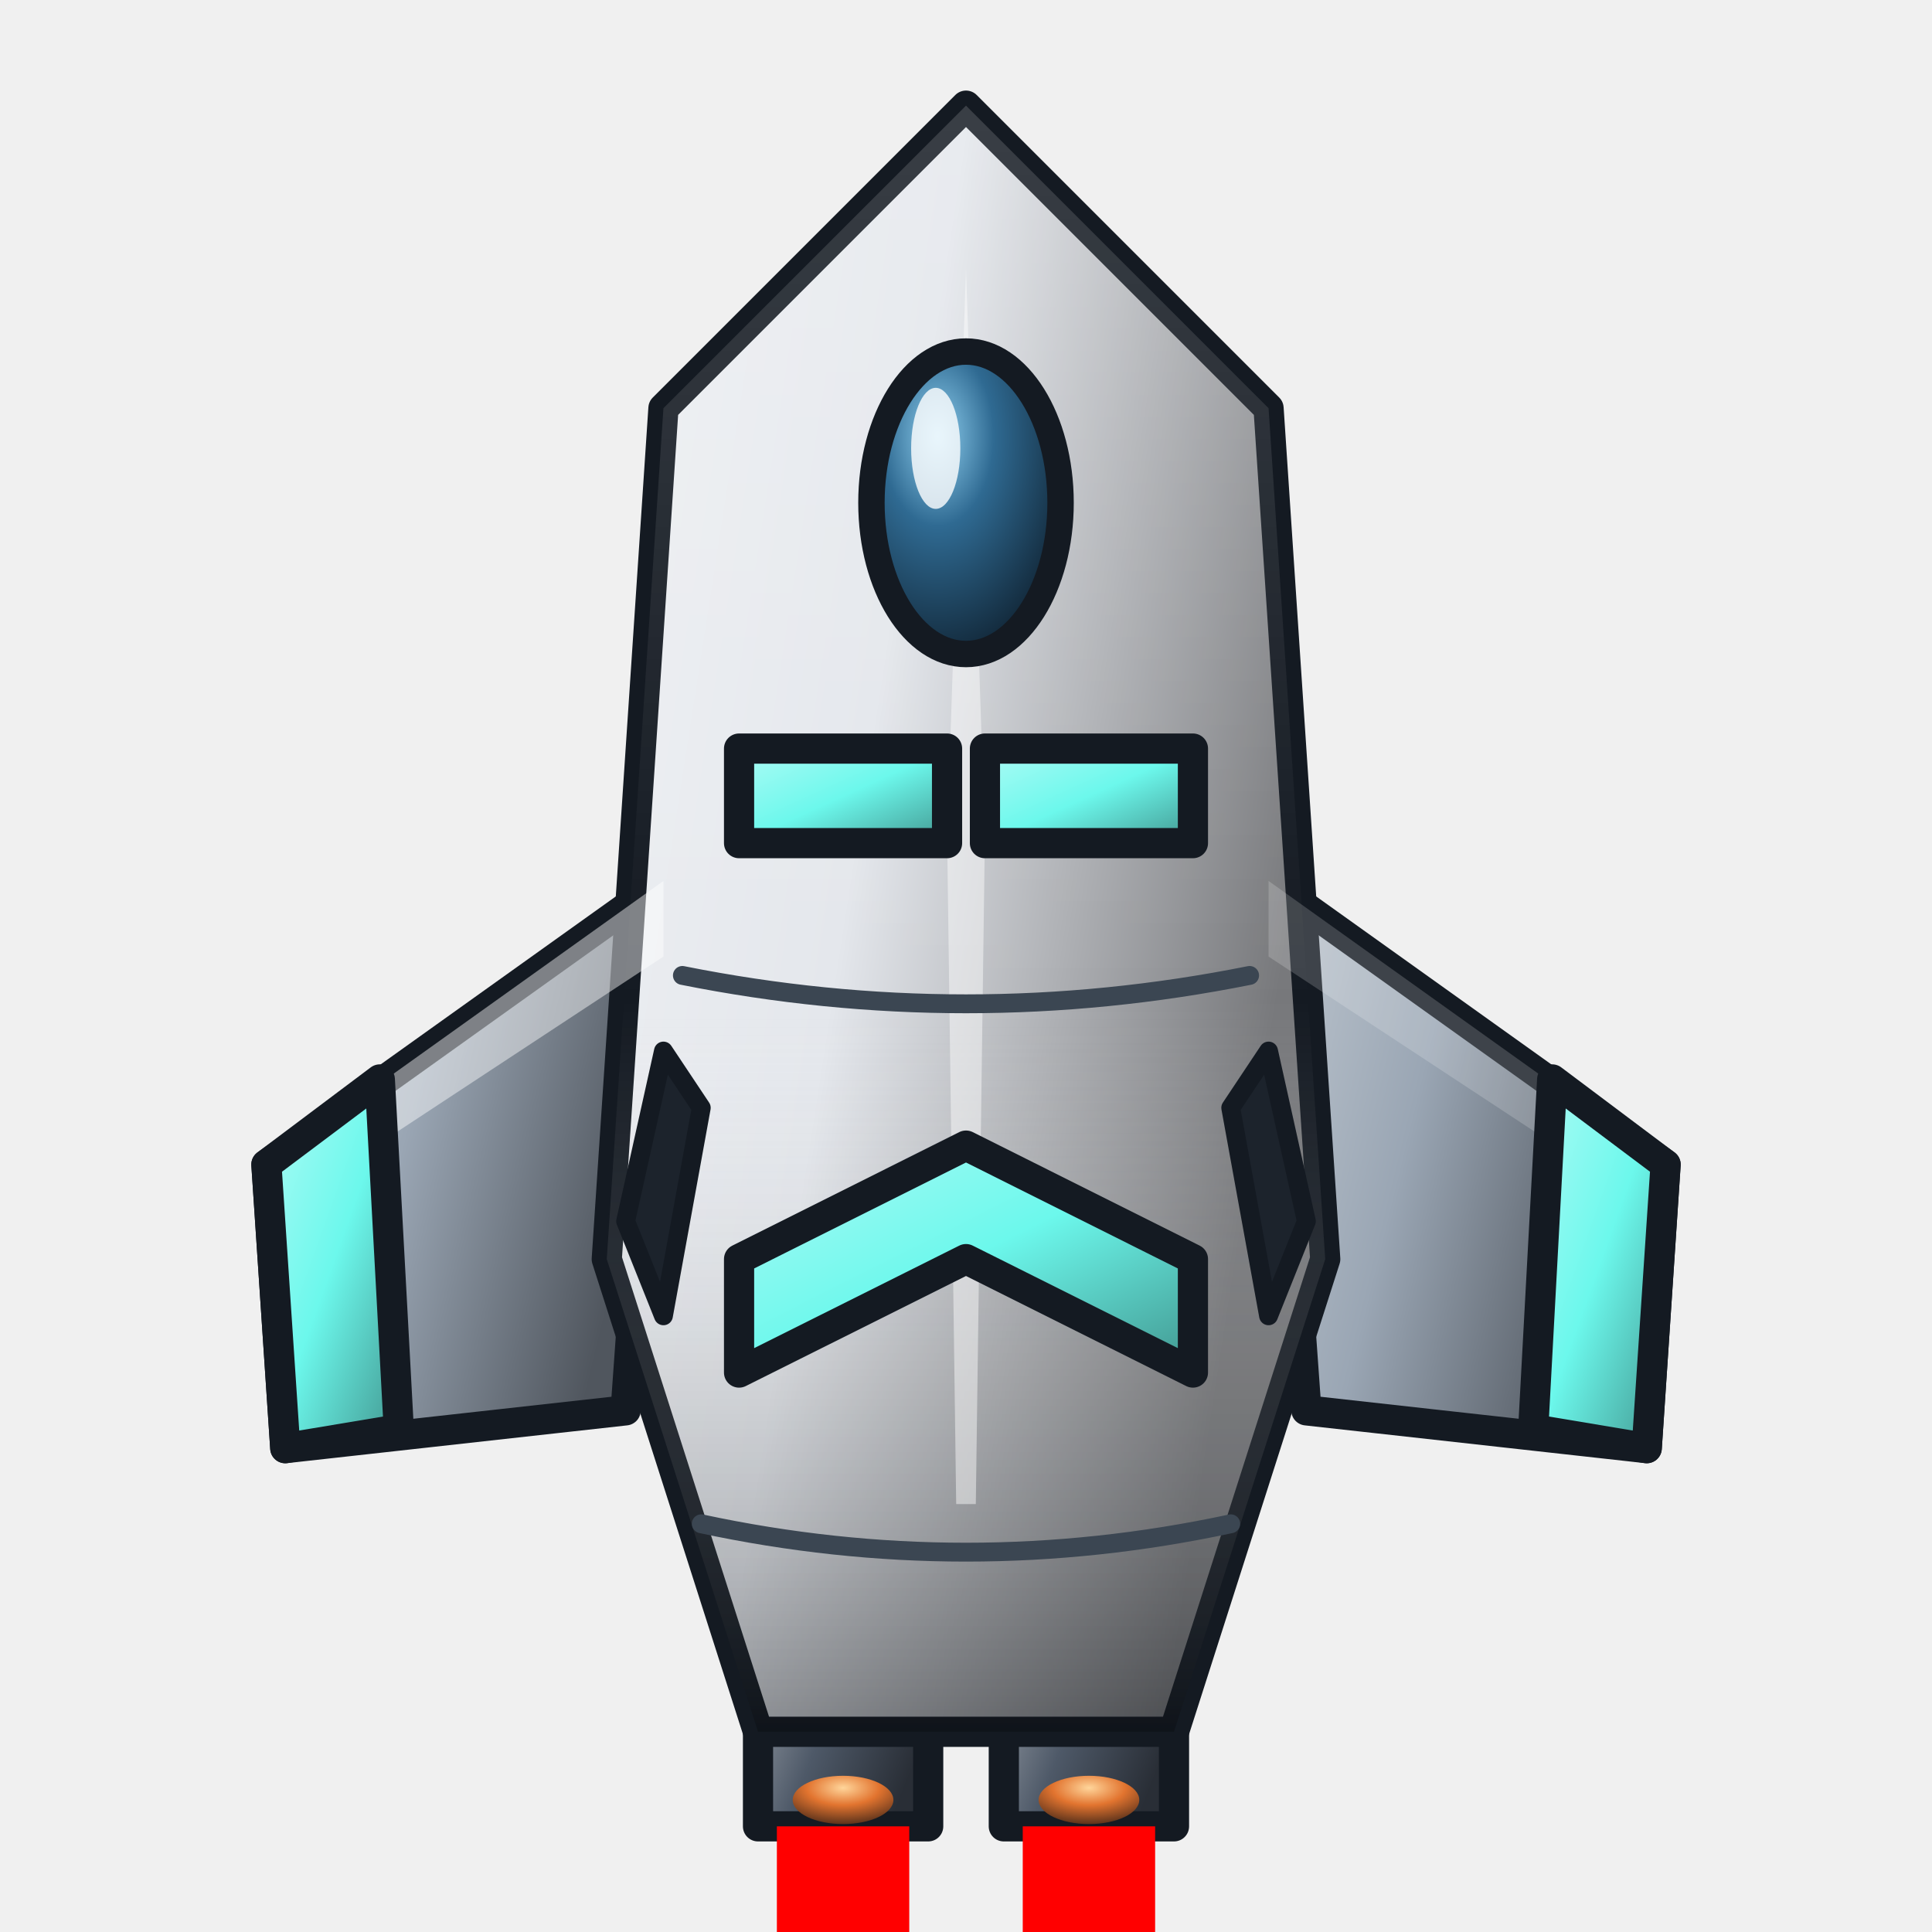
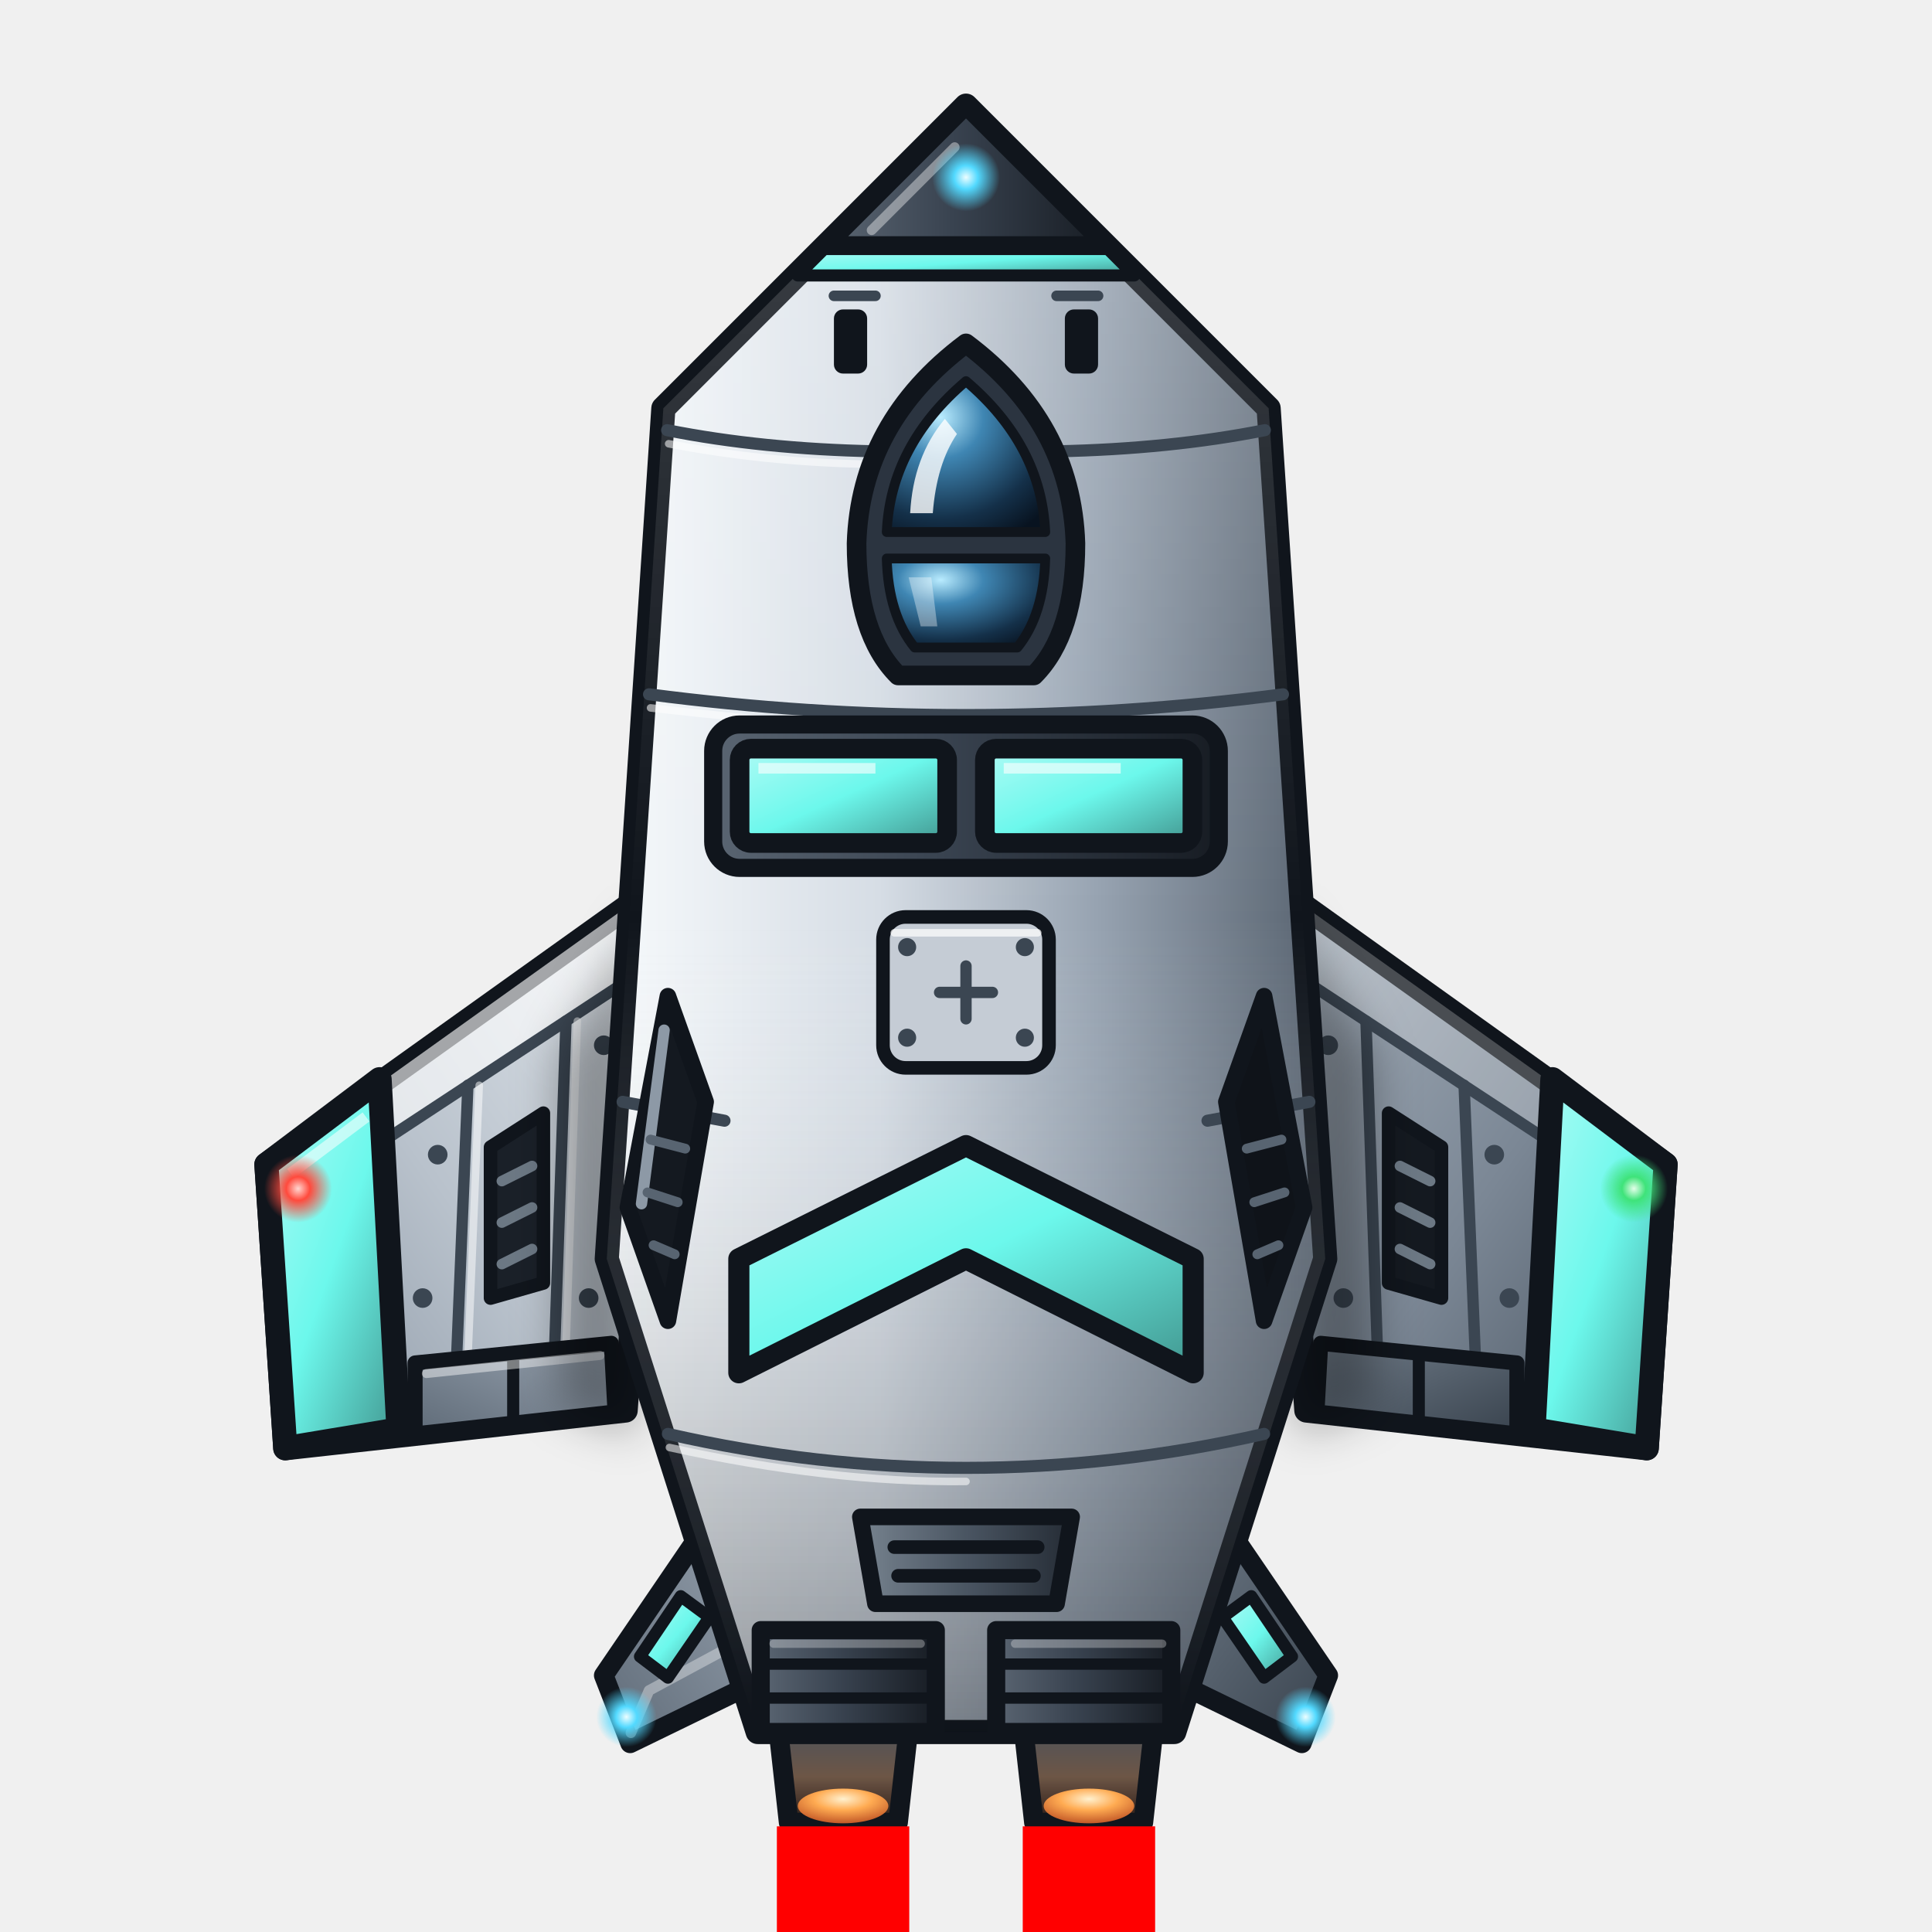
<svg xmlns="http://www.w3.org/2000/svg" viewBox="0 0 256 256">
  <defs>
-     <radialGradient id="glass" cx="0.35" cy="0.28" r="0.85">
-       <stop offset="0" stop-color="#8fd0f0" />
-       <stop offset="0.35" stop-color="#2f6a92" />
-       <stop offset="1" stop-color="#0b1824" />
+     <linearGradient id="fus" x1="0" y1="0" x2="1" y2="0">
+       <stop offset="0" stop-color="#f7fafc" />
+       <stop offset="0.38" stop-color="#d6dde5" />
+       <stop offset="0.68" stop-color="#97a3b1" />
+       <stop offset="1" stop-color="#56616e" />
+     </linearGradient>
+     <linearGradient id="shadeV" x1="0" y1="0" x2="0" y2="1">
+       <stop offset="0" stop-color="#ffffff" stop-opacity="0.2" />
+       <stop offset="0.5" stop-color="#ffffff" stop-opacity="0" />
+       <stop offset="1" stop-color="#0a0f16" stop-opacity="0.4" />
+     </linearGradient>
+     <linearGradient id="wingL" x1="1" y1="0" x2="0" y2="1">
+       <stop offset="0" stop-color="#e6ebf0" />
+       <stop offset="0.55" stop-color="#b9c2cc" />
+       <stop offset="1" stop-color="#8894a2" />
+     </linearGradient>
+     <linearGradient id="wingR" x1="0" y1="0" x2="1" y2="1">
+       <stop offset="0" stop-color="#aab4bf" />
+       <stop offset="0.55" stop-color="#7b8795" />
+       <stop offset="1" stop-color="#48535f" />
+     </linearGradient>
+     <linearGradient id="flapL" x1="1" y1="0" x2="0" y2="1">
+       <stop offset="0" stop-color="#9aa5b2" />
+       <stop offset="1" stop-color="#5f6b78" />
+     </linearGradient>
+     <linearGradient id="flapR" x1="0" y1="0" x2="1" y2="1">
+       <stop offset="0" stop-color="#717d8a" />
+       <stop offset="1" stop-color="#39434e" />
+     </linearGradient>
+     <linearGradient id="dark" x1="0" y1="0" x2="1" y2="0">
+       <stop offset="0" stop-color="#77838f" />
+       <stop offset="0.5" stop-color="#4a5562" />
+       <stop offset="1" stop-color="#252c35" />
+     </linearGradient>
+     <linearGradient id="gun" x1="0" y1="0" x2="1" y2="0">
+       <stop offset="0" stop-color="#5a6572" />
+       <stop offset="0.45" stop-color="#394350" />
+       <stop offset="1" stop-color="#171c23" />
+     </linearGradient>
+     <linearGradient id="bell" x1="0" y1="0" x2="0" y2="1">
+       <stop offset="0" stop-color="#4b525c" />
+       <stop offset="0.55" stop-color="#6d5646" />
+       <stop offset="1" stop-color="#2a1a14" />
+     </linearGradient>
+     <radialGradient id="glass" cx="0.34" cy="0.24" r="0.9">
+       <stop offset="0" stop-color="#b9ecff" />
+       <stop offset="0.3" stop-color="#3f86b3" />
+       <stop offset="0.75" stop-color="#143049" />
+       <stop offset="1" stop-color="#081320" />
    </radialGradient>
-     <linearGradient id="shade" x1="0" y1="0" x2="0" y2="1">
-       <stop offset="0" stop-color="#ffffff" stop-opacity="0.16" />
-       <stop offset="0.55" stop-color="#ffffff" stop-opacity="0" />
-       <stop offset="1" stop-color="#05080c" stop-opacity="0.38" />
-     </linearGradient>
-     <radialGradient id="nozzle" cx="0.5" cy="0.25" r="0.9">
-       <stop offset="0" stop-color="#ffd59a" />
-       <stop offset="0.4" stop-color="#e2742f" />
-       <stop offset="1" stop-color="#2a1a14" />
+     <radialGradient id="nozzle" cx="0.5" cy="0.3" r="0.8">
+       <stop offset="0" stop-color="#fff1cf" />
+       <stop offset="0.4" stop-color="#ffab52" />
+       <stop offset="1" stop-color="#b3431c" />
    </radialGradient>
-     <linearGradient id="l9aa6b4" x1="0" y1="0" x2="1" y2="0.35">
-       <stop offset="0" stop-color="#c0c8d0" />
-       <stop offset="0.45" stop-color="#9aa6b4" />
-       <stop offset="1" stop-color="#50565e" />
-     </linearGradient>
-     <linearGradient id="l4e5968" x1="0" y1="0" x2="1" y2="0.35">
-       <stop offset="0" stop-color="#9198a1" />
-       <stop offset="0.45" stop-color="#4e5968" />
-       <stop offset="1" stop-color="#292e36" />
-     </linearGradient>
-     <linearGradient id="le4e7ec" x1="0" y1="0" x2="1" y2="0.35">
-       <stop offset="0" stop-color="#eef0f3" />
-       <stop offset="0.45" stop-color="#e4e7ec" />
-       <stop offset="1" stop-color="#77787b" />
-     </linearGradient>
    <linearGradient id="accent-fill" x1="0" y1="0" x2="1" y2="1">
      <stop id="accent-light" offset="0" stop-color="#aefbf5" />
      <stop id="accent-base" offset="0.5" stop-color="#6cf8ec" />
      <stop id="accent-dark" offset="1" stop-color="#41958e" />
    </linearGradient>
+     <radialGradient id="lamp-red" cx="0.5" cy="0.5" r="0.5">
+       <stop offset="0" stop-color="#ffd6d0" />
+       <stop offset="0.35" stop-color="#ff4a3d" />
+       <stop offset="1" stop-color="#ff4a3d" stop-opacity="0" />
+     </radialGradient>
+     <radialGradient id="lamp-green" cx="0.5" cy="0.5" r="0.5">
+       <stop offset="0" stop-color="#e3ffe9" />
+       <stop offset="0.35" stop-color="#3fe37a" />
+       <stop offset="1" stop-color="#3fe37a" stop-opacity="0" />
+     </radialGradient>
+     <radialGradient id="lamp-cyan" cx="0.5" cy="0.5" r="0.5">
+       <stop offset="0" stop-color="#ecfdff" />
+       <stop offset="0.35" stop-color="#52d9ff" />
+       <stop offset="1" stop-color="#52d9ff" stop-opacity="0" />
+     </radialGradient>
+     <filter id="soft" x="-30%" y="-30%" width="160%" height="160%">
+       <feGaussianBlur stdDeviation="3" />
+     </filter>
  </defs>
-   <g id="hull" stroke="#141a22" stroke-width="4" stroke-linejoin="round" stroke-linecap="round">
-     <path d="M87.91 116.73 L35.3 154.31 L37.8 191.89 L82.9 186.88 Z" fill="url(#l9aa6b4)" />
-     <path d="M168.09 116.73 L220.7 154.31 L218.2 191.89 L173.1 186.88 Z" fill="url(#l9aa6b4)" />
-     <rect x="100.44" y="221.96" width="22.55" height="20.04" fill="url(#l4e5968)" />
-     <rect x="133.01" y="221.96" width="22.55" height="20.04" fill="url(#l4e5968)" />
-     <path d="M128 14 L168.09 54.09 L175.6 166.84 L155.56 229.47 L100.44 229.47 L80.4 166.84 L87.91 54.09 Z" fill="url(#le4e7ec)" />
-     <path d="M128 14 L168.09 54.09 L175.6 166.84 L155.56 229.47 L100.44 229.47 L80.4 166.84 L87.91 54.09 Z" fill="url(#shade)" stroke="none" />
-     <path d="M128 35.55 L130.5 110.96 L129.3 199.3 L126.7 199.3 L125.5 110.96 Z" fill="#ffffff" fill-opacity="0.45" stroke="none" />
-     <ellipse cx="128" cy="66.62" rx="12.53" ry="20.04" fill="url(#glass)" stroke-width="3.5" />
-     <ellipse cx="123.99" cy="59.41" rx="3.26" ry="8.02" fill="#ffffff" fill-opacity="0.8" stroke="none" />
-     <path d="M90.42 129.25 Q128 136.77 165.58 129.25 M92.92 201.91 Q128 209.43 163.08 201.91" fill="none" stroke="#3b4652" stroke-width="2.5" />
-     <path d="M87.91 116.73 L35.3 154.31 L40.31 158.07 L87.91 126.75 Z" fill="#ffffff" fill-opacity="0.45" stroke="none" />
-     <path d="M168.09 116.73 L220.7 154.31 L215.69 158.07 L168.09 126.75 Z" fill="#ffffff" fill-opacity="0.18" stroke="none" />
-     <path d="M87.91 139.27 L82.9 161.82 L87.91 174.35 L92.92 146.79 Z" fill="#1c232c" stroke="#141a22" stroke-width="2.5" />
-     <path d="M168.09 139.27 L173.1 161.82 L168.09 174.35 L163.08 146.79 Z" fill="#1c232c" stroke="#141a22" stroke-width="2.5" />
-     <ellipse cx="111.71" cy="238.5" rx="6.67" ry="3.2" fill="url(#nozzle)" stroke="none" />
-     <ellipse cx="144.29" cy="238.5" rx="6.67" ry="3.2" fill="url(#nozzle)" stroke="none" />
+   <g id="hull" stroke="#10151c" stroke-width="3.2" stroke-linejoin="round" stroke-linecap="round">
+     <path d="M95 200 L80 222 L83.5 231 L102 222 Z" fill="url(#flapL)" stroke-width="2.6" />
+     <path d="M161 200 L176 222 L172.5 231 L154 222 Z" fill="url(#flapR)" stroke-width="2.6" />
+     <path d="M83.6 229.6 L86 224 L99 217" fill="none" stroke="#ffffff" stroke-opacity="0.35" stroke-width="1.4" />
+     <path d="M87.9 116.7 L35.3 154.3 L37.8 191.9 L82.9 186.9 Z" fill="url(#wingL)" />
+     <path d="M168.1 116.7 L220.7 154.3 L218.2 191.9 L173.1 186.9 Z" fill="url(#wingR)" />
+     <path d="M87.9 116.7 L35.3 154.3 L40.3 158.1 L87.9 126.8 Z" fill="#ffffff" stroke="none" fill-opacity="0.62" />
+     <path d="M168.1 116.7 L220.7 154.3 L215.7 158.1 L168.1 126.8 Z" fill="#ffffff" stroke="none" fill-opacity="0.24" />
+     <path d="M40.3 158.1 L87.9 126.8 M215.7 158.1 L168.1 126.8" fill="none" stroke="#3b4652" stroke-width="1.5" />
+     <path d="M75 135.3 L73.5 178.5 M62 143.8 L60.5 180 M181 135.3 L182.5 178.5 M194 143.8 L195.5 180" fill="none" stroke="#3b4652" stroke-width="1.5" />
+     <path d="M76.5 135.3 L75 178.5 M63.5 143.8 L62 180" fill="none" stroke="#ffffff" stroke-opacity="0.5" stroke-width="1" />
+     <path d="M55 180.6 L81 178 L81.5 187.1 L55 190 Z" fill="url(#flapL)" stroke-width="2" />
+     <path d="M201 180.6 L175 178 L174.5 187.1 L201 190 Z" fill="url(#flapR)" stroke-width="2" />
+     <path d="M68 179.5 L68 188.5 M188 179.5 L188 188.5" fill="none" stroke="#10151c" stroke-width="1.6" />
+     <path d="M56.5 182 L79.5 179.6" fill="none" stroke="#ffffff" stroke-opacity="0.45" stroke-width="1.2" />
+     <path d="M72 147.5 L65 152 L65 172 L72 170 Z" fill="#1a2028" stroke-width="1.8" />
+     <path d="M184 147.5 L191 152 L191 172 L184 170 Z" fill="#141920" stroke-width="1.8" />
+     <path d="M66.5 156.5 L70.5 154.5 M66.5 162 L70.5 160 M66.5 167.5 L70.5 165.5 M189.5 156.5 L185.5 154.5 M189.5 162 L185.5 160 M189.5 167.5 L185.5 165.5" fill="none" stroke="#6c7884" stroke-width="1.4" />
+     <g fill="#3b4652" stroke="none">
+       <circle cx="80" cy="138.5" r="1.3" />
+       <circle cx="176" cy="138.5" r="1.3" />
+       <circle cx="58" cy="153" r="1.3" />
+       <circle cx="198" cy="153" r="1.3" />
+       <circle cx="56" cy="172" r="1.3" />
+       <circle cx="200" cy="172" r="1.3" />
+       <circle cx="78" cy="172" r="1.3" />
+       <circle cx="178" cy="172" r="1.3" />
+     </g>
+     <path d="M86 120 L74 140 L74 186 L84 190 Z M170 120 L182 140 L182 186 L172 190 Z" fill="#05080c" fill-opacity="0.34" stroke="none" filter="url(#soft)" />
+     <path d="M103 228 L120.5 228 L119 241.5 L104.5 241.5 Z" fill="url(#bell)" stroke-width="2.6" />
+     <path d="M153 228 L135.5 228 L137 241.5 L151.5 241.5 Z" fill="url(#bell)" stroke-width="2.6" />
+     <ellipse cx="111.71" cy="239.3" rx="6" ry="2.3" fill="url(#nozzle)" stroke="none" />
+     <ellipse cx="144.29" cy="239.3" rx="6" ry="2.3" fill="url(#nozzle)" stroke="none" />
+     <path d="M128 14 L168.1 54.1 L175.6 166.8 L155.6 229.5 L100.4 229.5 L80.4 166.8 L87.9 54.1 Z" fill="url(#fus)" />
+     <path d="M128 14 L168.1 54.1 L175.6 166.8 L155.6 229.5 L100.4 229.5 L80.4 166.8 L87.9 54.1 Z" fill="url(#shadeV)" stroke="none" />
+     <path d="M128 14 L146.5 32.5 L109.5 32.5 Z" fill="url(#gun)" stroke-width="2.4" />
+     <path d="M126.5 19.5 L115.5 30.5" fill="none" stroke="#ffffff" stroke-opacity="0.4" stroke-width="1.3" />
+     <rect x="110.5" y="41" width="4.4" height="8.5" rx="1.2" fill="#10151c" stroke="none" />
+     <rect x="141.1" y="41" width="4.4" height="8.5" rx="1.2" fill="#10151c" stroke="none" />
+     <path d="M110.5 39.2 L116 39.2 M140 39.2 L145.5 39.2" fill="none" stroke="#3b4652" stroke-width="1.4" />
+     <path d="M88.4 57 Q101 59.5 116 59.8 M140 59.8 Q155 59.5 167.6 57 M86 92 Q128 97.5 170 92 M82.5 146 L96 148.5 M173.5 146 L160 148.5 M88.5 190 Q128 199 167.5 190" fill="none" stroke="#3b4652" stroke-width="1.6" />
+     <path d="M88.6 58.8 Q101 61.2 114.5 61.5 M86.2 93.8 Q112 96.8 128 96.6 M88.7 191.8 Q110 196.5 128 196.3" fill="none" stroke="#ffffff" stroke-opacity="0.55" stroke-width="1" />
+     <path d="M88.5 132 L83.2 160 L88.5 175 L93.5 146 Z" fill="#141920" stroke-width="2.2" />
+     <path d="M167.5 132 L172.8 160 L167.5 175 L162.5 146 Z" fill="#0f1319" stroke-width="2.2" />
+     <path d="M88 136.5 L85 159.5" fill="none" stroke="#8d99a6" stroke-width="1.5" />
+     <path d="M86.2 151 L90.8 152.2 M85.8 158 L89.8 159.3 M86.6 165 L89.4 166.2 M169.8 151 L165.2 152.2 M170.2 158 L166.2 159.3 M169.4 165 L166.6 166.2" fill="none" stroke="#586471" stroke-width="1.3" />
+     <rect x="94.5" y="96" width="67" height="19" rx="3.5" fill="url(#gun)" stroke-width="2.4" />
+     <rect x="117" y="121.5" width="22" height="20" rx="3" fill="#c5ccd5" stroke-width="1.8" />
+     <path d="M118.5 123.6 L137.5 123.6" fill="none" stroke="#ffffff" stroke-opacity="0.7" stroke-width="1" />
+     <g fill="#3b4652" stroke="none">
+       <circle cx="120.2" cy="125.5" r="1.2" />
+       <circle cx="135.8" cy="125.5" r="1.2" />
+       <circle cx="120.2" cy="137.5" r="1.2" />
+       <circle cx="135.8" cy="137.5" r="1.2" />
+     </g>
+     <path d="M128 128 L128 135 M124.5 131.5 L131.5 131.5" fill="none" stroke="#3b4652" stroke-width="1.5" />
+     <path d="M114 201 L142 201 L140 212.5 L116 212.5 Z" fill="url(#dark)" stroke-width="2.2" />
+     <path d="M118.5 205 L137.5 205 M119 208.8 L137 208.8" fill="none" stroke="#10151c" stroke-width="1.8" />
+     <path d="M100.8 216 L124 216 L124 229.5 L100.8 229.5 Z" fill="url(#gun)" stroke-width="2.4" />
+     <path d="M155.2 216 L132 216 L132 229.5 L155.2 229.5 Z" fill="url(#gun)" stroke-width="2.4" />
+     <path d="M101.5 220.5 L123.5 220.5 M101.5 225 L123.5 225 M154.5 220.5 L132.5 220.5 M154.5 225 L132.5 225" fill="none" stroke="#10151c" stroke-width="1.5" />
+     <path d="M102.5 217.8 L122 217.8 M134.5 217.8 L154 217.8" fill="none" stroke="#ffffff" stroke-opacity="0.3" stroke-width="1.1" />
+     <path d="M128 45.5 Q142 56 142.5 72 Q142.5 84 137 89.5 L119 89.5 Q113.5 84 113.5 72 Q114 56 128 45.5 Z" fill="#2b3440" stroke-width="2.6" />
+     <path d="M128 50.5 Q138 59 138.5 70.5 L117.5 70.5 Q118 59 128 50.5 Z" fill="url(#glass)" stroke="#10151c" stroke-width="1.3" />
+     <path d="M117.5 74 L138.5 74 Q138.3 81.5 134.8 85.8 L121.2 85.8 Q117.7 81.5 117.5 74 Z" fill="url(#glass)" stroke="#10151c" stroke-width="1.3" />
+     <path d="M125.2 55.5 Q121 60.5 120.6 68 L123.6 68 Q124.1 61.5 126.8 57.5 Z" fill="#ffffff" fill-opacity="0.8" stroke="none" />
+     <path d="M120.4 76.5 L123.4 76.5 L124.2 83 L122 83 Z" fill="#ffffff" fill-opacity="0.35" stroke="none" />
  </g>
-   <g id="accent" stroke="#141a22" stroke-width="4" stroke-linejoin="round" stroke-linecap="round">
-     <rect x="97.93" y="99.19" width="27.56" height="12.53" fill="url(#accent-fill)" />
-     <rect x="130.51" y="99.19" width="27.56" height="12.53" fill="url(#accent-fill)" />
-     <path d="M97.93 166.84 L128 151.8 L158.07 166.84 L158.07 181.87 L128 166.84 L97.93 181.87 Z" fill="url(#accent-fill)" />
-     <path d="M35.3 154.31 L50.33 143.03 L52.84 189.38 L37.8 191.89 Z" fill="url(#accent-fill)" />
-     <path d="M220.7 154.31 L205.67 143.03 L203.16 189.38 L218.2 191.89 Z" fill="url(#accent-fill)" />
+   <g id="accent" stroke="#10151c" stroke-width="3.2" stroke-linejoin="round">
+     <rect x="98" y="99.2" width="27.5" height="12.5" rx="1.5" fill="url(#accent-fill)" stroke-width="2.6" />
+     <rect x="130.5" y="99.2" width="27.5" height="12.5" rx="1.5" fill="url(#accent-fill)" stroke-width="2.6" />
+     <path d="M100.5 101.8 L116 101.8 M133 101.8 L148.5 101.8" fill="none" stroke="#ffffff" stroke-opacity="0.6" stroke-width="1.4" />
+     <path d="M97.9 166.8 L128 151.8 L158.1 166.8 L158.1 181.9 L128 166.8 L97.9 181.9 Z" fill="url(#accent-fill)" stroke-width="2.8" />
+     <path d="M35.3 154.3 L50.3 143 L52.8 189.4 L37.8 191.9 Z" fill="url(#accent-fill)" />
+     <path d="M220.7 154.3 L205.7 143 L203.2 189.4 L218.2 191.9 Z" fill="url(#accent-fill)" />
+     <path d="M38.5 155.5 L48.5 148" fill="none" stroke="#ffffff" stroke-opacity="0.55" stroke-width="1.5" />
+     <path d="M109.2 33 L146.8 33 L150.3 36.5 L105.7 36.5 Z" fill="url(#accent-fill)" stroke-width="1.6" />
+     <path d="M90.2 211.5 L84.8 219.5 L88.5 222.3 L94 214.3 Z" fill="url(#accent-fill)" stroke-width="1.6" />
+     <path d="M165.8 211.5 L171.2 219.5 L167.5 222.3 L162 214.3 Z" fill="url(#accent-fill)" stroke-width="1.6" />
+   </g>
+   <g id="lamps">
+     <circle cx="39.5" cy="157.5" r="4.5" fill="url(#lamp-red)" />
+     <circle cx="216.5" cy="157.5" r="4.5" fill="url(#lamp-green)" />
+     <circle cx="128" cy="23.5" r="4.5" fill="url(#lamp-cyan)" />
+     <circle cx="83" cy="227.5" r="4" fill="url(#lamp-cyan)" />
+     <circle cx="173" cy="227.5" r="4" fill="url(#lamp-cyan)" />
  </g>
  <g id="anchors">
    <line id="flame-main-1" x1="111.71" y1="242" x2="111.71" y2="279.58" stroke="#ff0000" stroke-width="17.54" />
    <line id="flame-main-2" x1="144.29" y1="242" x2="144.29" y2="279.58" stroke="#ff0000" stroke-width="17.54" />
  </g>
</svg>
